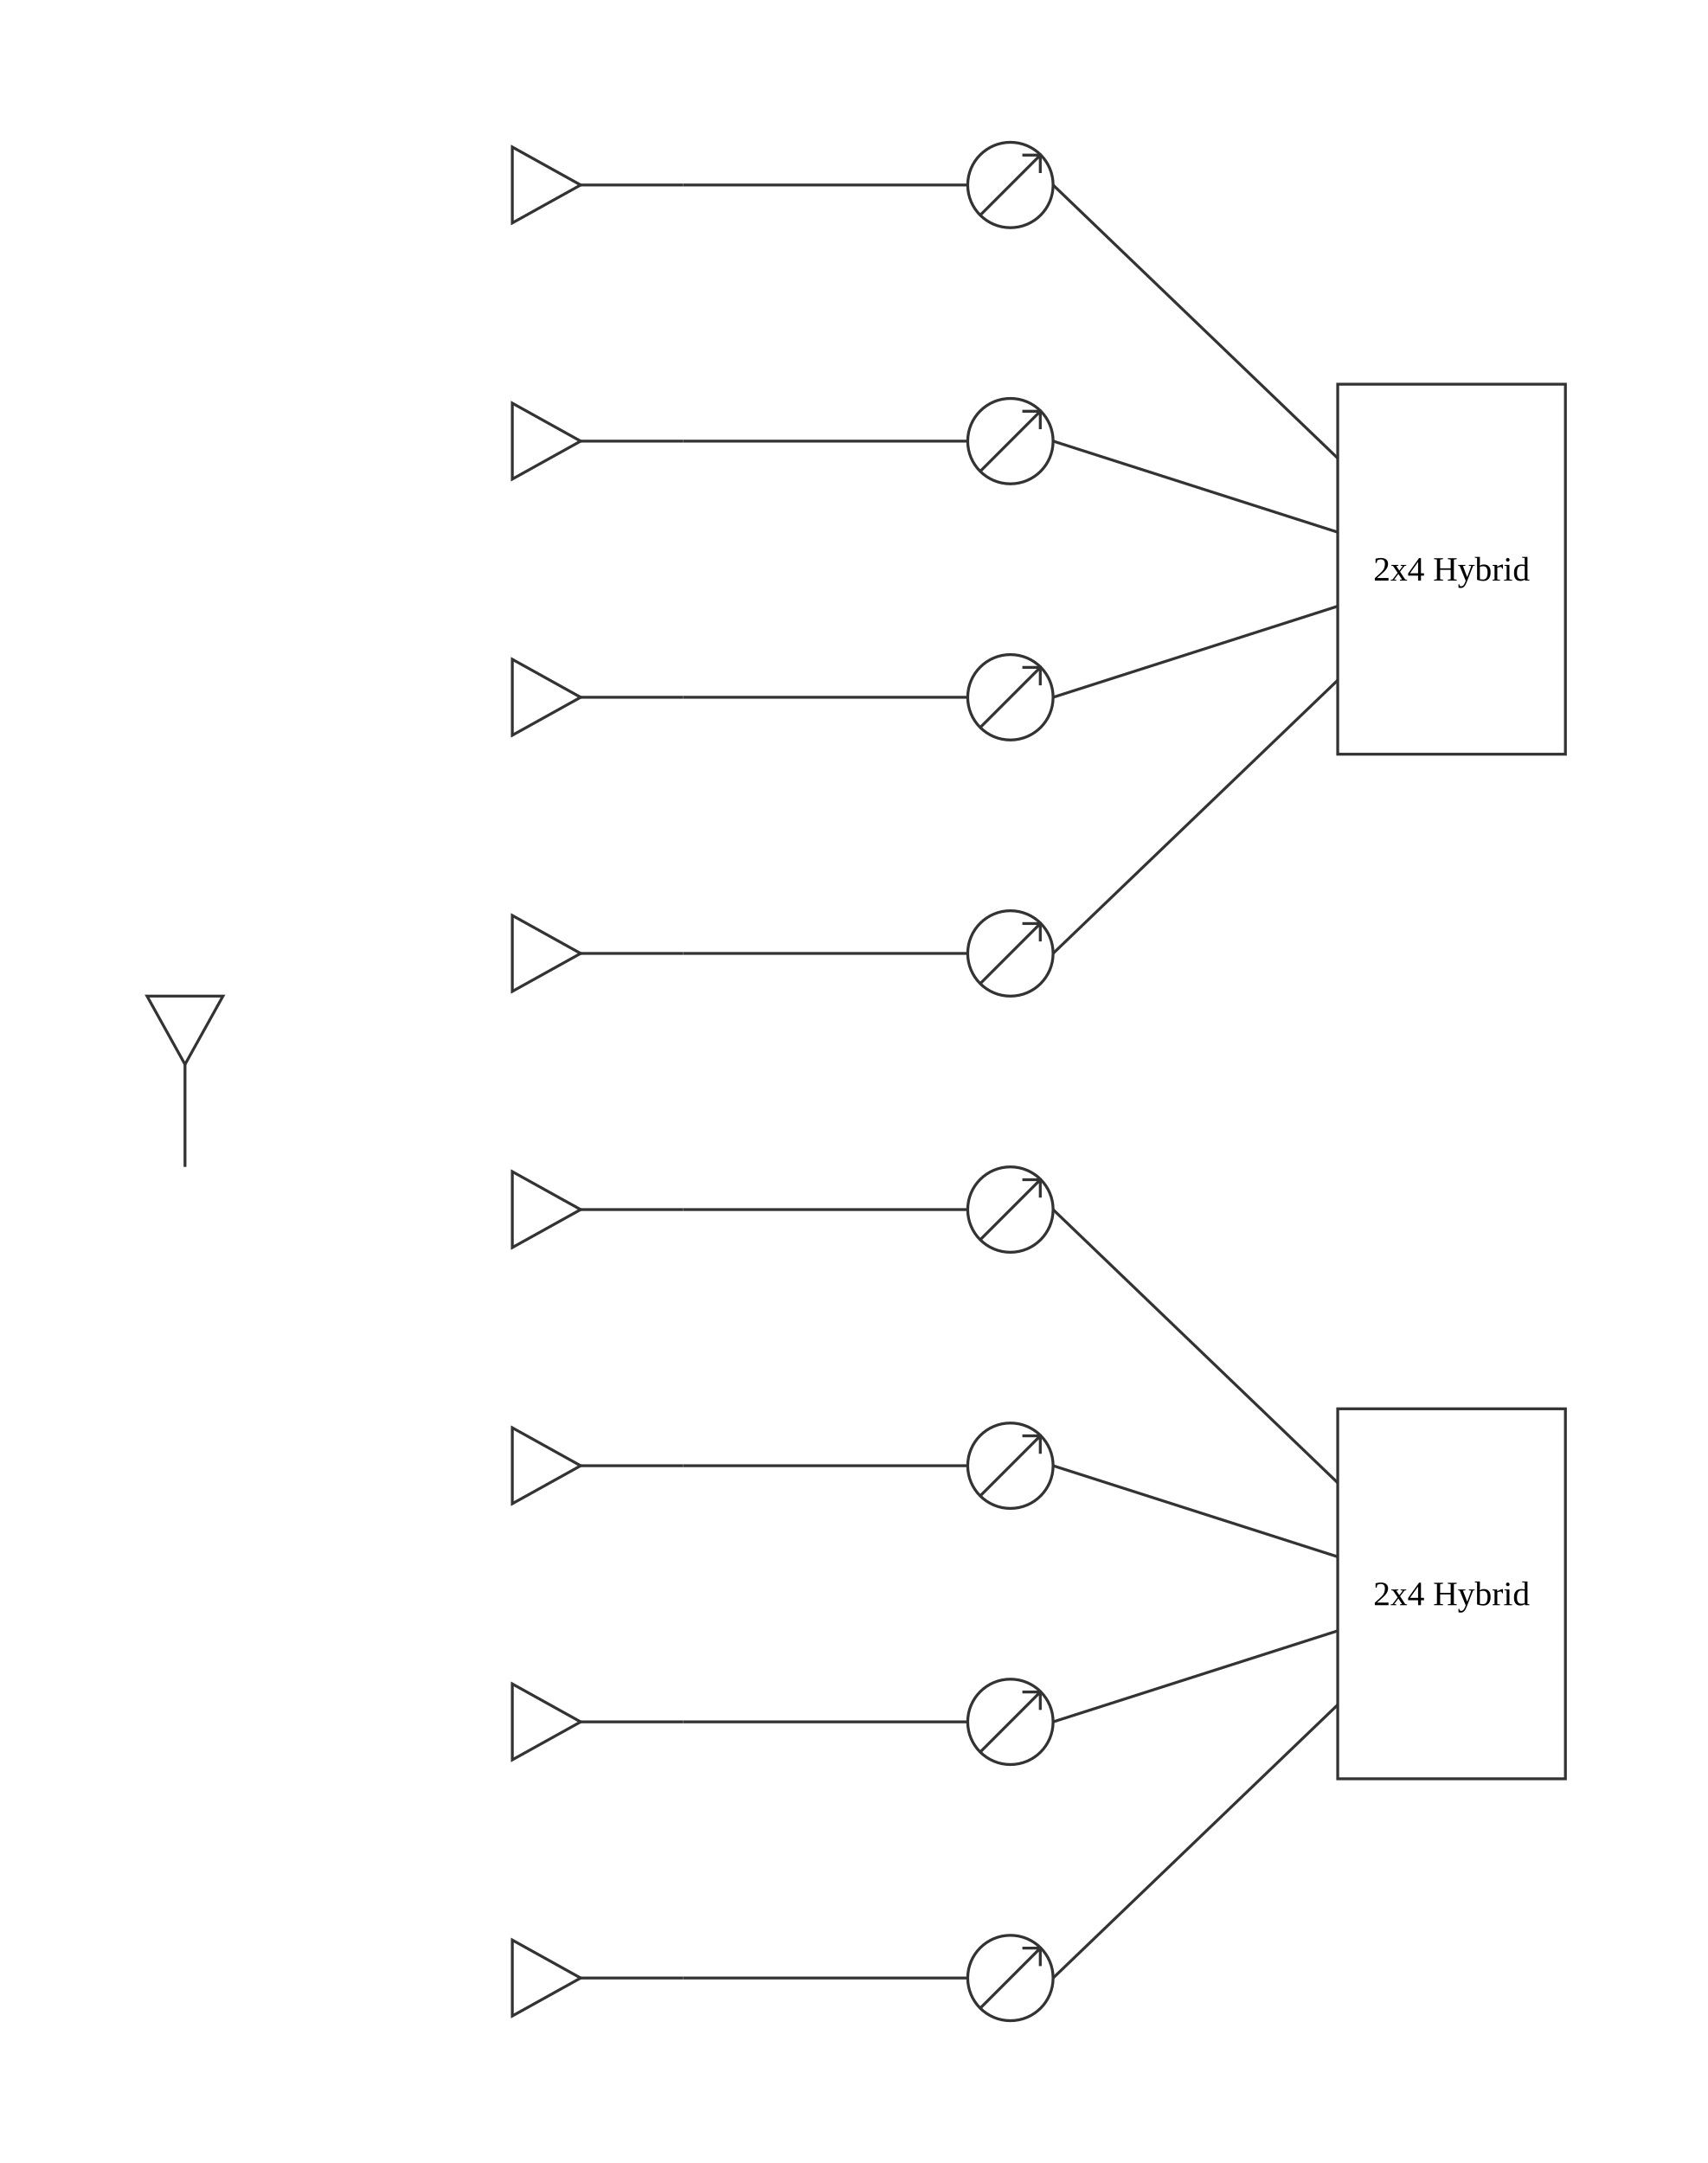
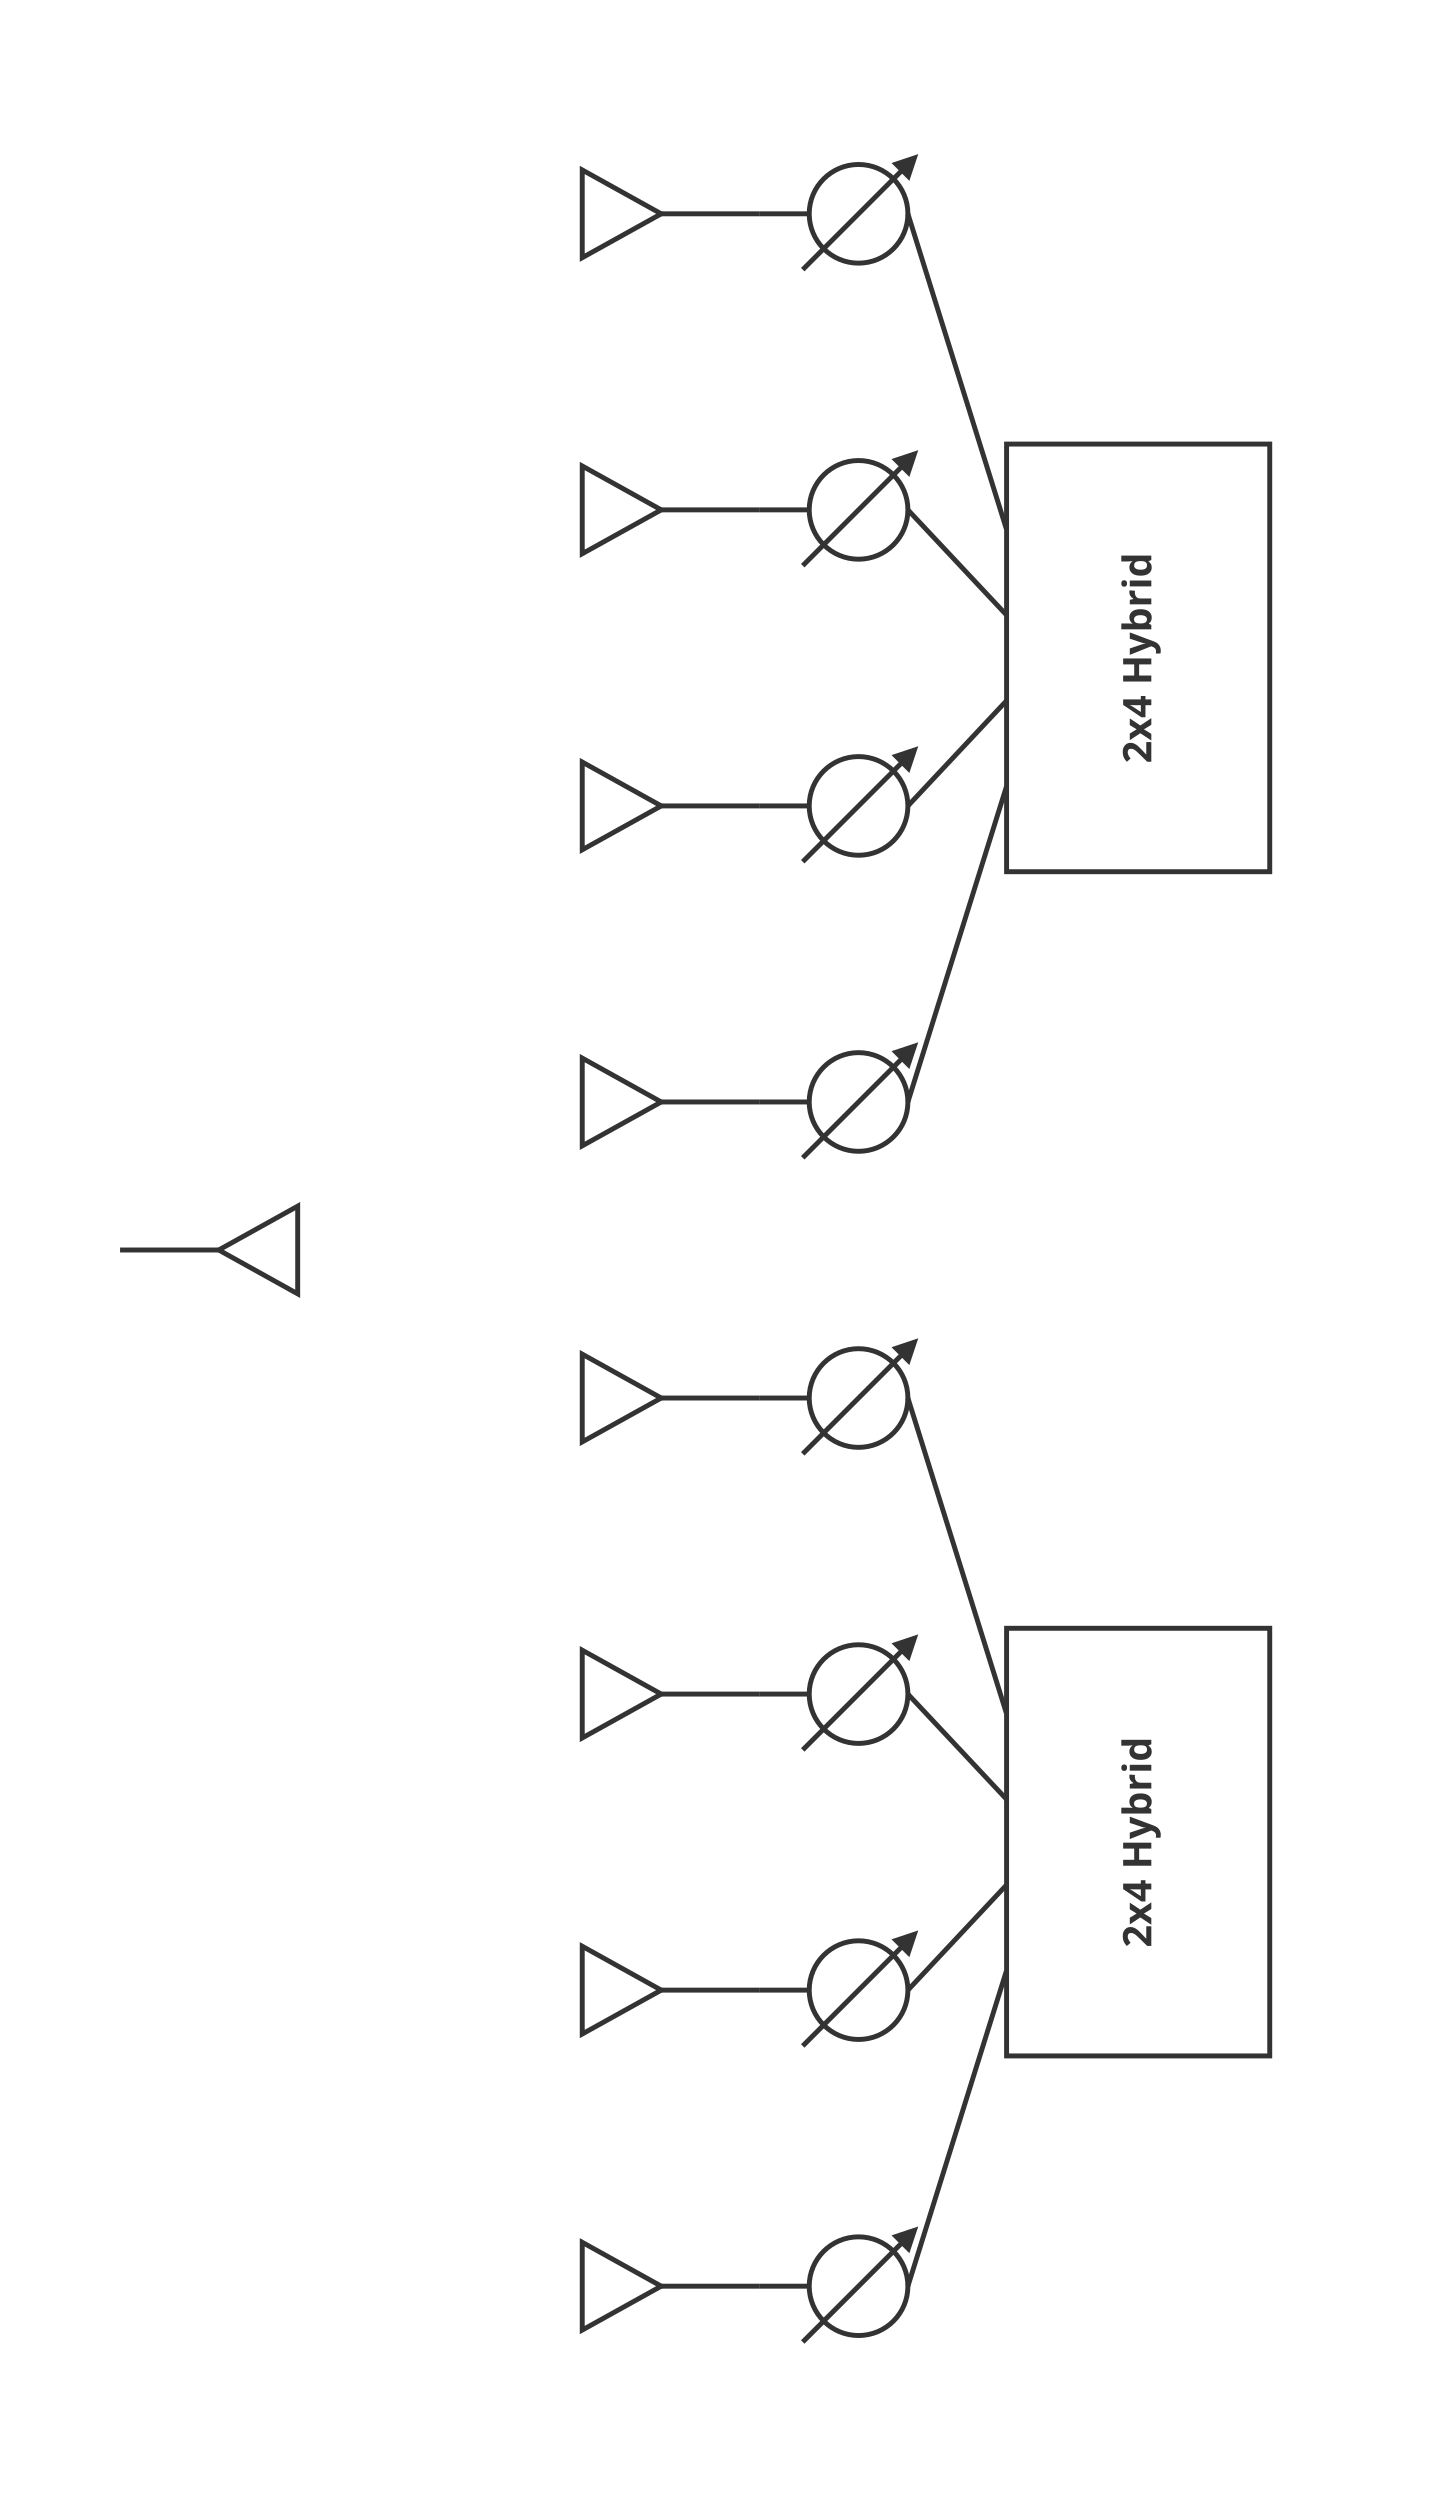
- <svg xmlns="http://www.w3.org/2000/svg" viewBox="0 0 600 760">
+ <svg xmlns="http://www.w3.org/2000/svg" viewBox="0 0 436 760">
  <g id="tx">
-     <line x1="65" y1="374" x2="65" y2="410" stroke="#333" />
-     <path d="M51.667 350 L78.333 350 L65 374 Z" stroke="#333" fill="none" />
+     <line x1="36.5" y1="380" x2="66.5" y2="380" stroke="#333" stroke-width="1.5" />
+     <path d="M90.5 366.667 L90.5 393.333 L66.5 380 Z" stroke="#333" stroke-width="1.5" fill="none" />
  </g>
  <g id="rxSubarrays.1.elements.1.element">
-     <line x1="204" y1="65" x2="240" y2="65" stroke="#333" />
-     <path d="M180 51.667 L180 78.333 L204 65 Z" stroke="#333" fill="none" />
+     <line x1="201" y1="65" x2="231" y2="65" stroke="#333" stroke-width="1.5" />
+     <path d="M177 51.667 L177 78.333 L201 65 Z" stroke="#333" stroke-width="1.5" fill="none" />
  </g>
  <g id="rxSubarrays.1.elements.1.phaseShifter">
-     <circle cx="355" cy="65" r="15" stroke="#333" fill="none" />
-     <path d="M344.5 75.5 L365.5 54.5 M359.2 54.5 L365.5 54.5 L365.5 60.8" stroke="#333" fill="none" />
+     <circle cx="261" cy="65" r="15" stroke="#333" stroke-width="1.5" fill="none" />
+     <path d="M244.029 81.971 L277.971 48.029" stroke="#333" stroke-width="1.5" fill="none" />
+     <path d="M277.971 48.029 L276.114 53.598 L272.402 49.886 Z" stroke="#333" stroke-width="1.5" fill="#333" />
  </g>
  <g id="rxSubarrays.1.elements.2.element">
-     <line x1="204" y1="155" x2="240" y2="155" stroke="#333" />
-     <path d="M180 141.667 L180 168.333 L204 155 Z" stroke="#333" fill="none" />
+     <line x1="201" y1="155" x2="231" y2="155" stroke="#333" stroke-width="1.5" />
+     <path d="M177 141.667 L177 168.333 L201 155 Z" stroke="#333" stroke-width="1.5" fill="none" />
  </g>
  <g id="rxSubarrays.1.elements.2.phaseShifter">
-     <circle cx="355" cy="155" r="15" stroke="#333" fill="none" />
-     <path d="M344.5 165.5 L365.5 144.5 M359.2 144.5 L365.5 144.5 L365.5 150.8" stroke="#333" fill="none" />
+     <circle cx="261" cy="155" r="15" stroke="#333" stroke-width="1.5" fill="none" />
+     <path d="M244.029 171.971 L277.971 138.029" stroke="#333" stroke-width="1.5" fill="none" />
+     <path d="M277.971 138.029 L276.114 143.598 L272.402 139.886 Z" stroke="#333" stroke-width="1.5" fill="#333" />
  </g>
  <g id="rxSubarrays.1.elements.3.element">
-     <line x1="204" y1="245" x2="240" y2="245" stroke="#333" />
-     <path d="M180 231.667 L180 258.333 L204 245 Z" stroke="#333" fill="none" />
+     <line x1="201" y1="245" x2="231" y2="245" stroke="#333" stroke-width="1.5" />
+     <path d="M177 231.667 L177 258.333 L201 245 Z" stroke="#333" stroke-width="1.5" fill="none" />
  </g>
  <g id="rxSubarrays.1.elements.3.phaseShifter">
-     <circle cx="355" cy="245" r="15" stroke="#333" fill="none" />
-     <path d="M344.5 255.5 L365.5 234.5 M359.2 234.5 L365.5 234.5 L365.5 240.8" stroke="#333" fill="none" />
+     <circle cx="261" cy="245" r="15" stroke="#333" stroke-width="1.5" fill="none" />
+     <path d="M244.029 261.971 L277.971 228.029" stroke="#333" stroke-width="1.5" fill="none" />
+     <path d="M277.971 228.029 L276.114 233.598 L272.402 229.886 Z" stroke="#333" stroke-width="1.5" fill="#333" />
  </g>
  <g id="rxSubarrays.1.elements.4.element">
-     <line x1="204" y1="335" x2="240" y2="335" stroke="#333" />
-     <path d="M180 321.667 L180 348.333 L204 335 Z" stroke="#333" fill="none" />
+     <line x1="201" y1="335" x2="231" y2="335" stroke="#333" stroke-width="1.5" />
+     <path d="M177 321.667 L177 348.333 L201 335 Z" stroke="#333" stroke-width="1.5" fill="none" />
  </g>
  <g id="rxSubarrays.1.elements.4.phaseShifter">
-     <circle cx="355" cy="335" r="15" stroke="#333" fill="none" />
-     <path d="M344.5 345.5 L365.5 324.5 M359.2 324.5 L365.5 324.5 L365.5 330.8" stroke="#333" fill="none" />
+     <circle cx="261" cy="335" r="15" stroke="#333" stroke-width="1.5" fill="none" />
+     <path d="M244.029 351.971 L277.971 318.029" stroke="#333" stroke-width="1.5" fill="none" />
+     <path d="M277.971 318.029 L276.114 323.598 L272.402 319.886 Z" stroke="#333" stroke-width="1.5" fill="#333" />
  </g>
  <g id="rxSubarrays.1.combiner">
-     <path d="M470 135 h80 v130 h-80 Z" stroke="#333" fill="none" />
-     <text x="510" y="204" font-size="12" text-anchor="middle">2x4 Hybrid</text>
+     <path d="M306 135 h80 v130 h-80 Z" stroke="#333" stroke-width="1.5" fill="none" />
+     <text x="346" y="204" font-size="12" font-family="sans-serif" font-weight="bold" fill="#333" text-anchor="middle" transform="rotate(-90, 346, 200)">2x4 Hybrid</text>
  </g>
  <g id="rxSubarrays.2.elements.1.element">
-     <line x1="204" y1="425" x2="240" y2="425" stroke="#333" />
-     <path d="M180 411.667 L180 438.333 L204 425 Z" stroke="#333" fill="none" />
+     <line x1="201" y1="425" x2="231" y2="425" stroke="#333" stroke-width="1.5" />
+     <path d="M177 411.667 L177 438.333 L201 425 Z" stroke="#333" stroke-width="1.5" fill="none" />
  </g>
  <g id="rxSubarrays.2.elements.1.phaseShifter">
-     <circle cx="355" cy="425" r="15" stroke="#333" fill="none" />
-     <path d="M344.5 435.5 L365.5 414.5 M359.2 414.5 L365.5 414.5 L365.5 420.8" stroke="#333" fill="none" />
+     <circle cx="261" cy="425" r="15" stroke="#333" stroke-width="1.5" fill="none" />
+     <path d="M244.029 441.971 L277.971 408.029" stroke="#333" stroke-width="1.5" fill="none" />
+     <path d="M277.971 408.029 L276.114 413.598 L272.402 409.886 Z" stroke="#333" stroke-width="1.5" fill="#333" />
  </g>
  <g id="rxSubarrays.2.elements.2.element">
-     <line x1="204" y1="515" x2="240" y2="515" stroke="#333" />
-     <path d="M180 501.667 L180 528.333 L204 515 Z" stroke="#333" fill="none" />
+     <line x1="201" y1="515" x2="231" y2="515" stroke="#333" stroke-width="1.5" />
+     <path d="M177 501.667 L177 528.333 L201 515 Z" stroke="#333" stroke-width="1.5" fill="none" />
  </g>
  <g id="rxSubarrays.2.elements.2.phaseShifter">
-     <circle cx="355" cy="515" r="15" stroke="#333" fill="none" />
-     <path d="M344.5 525.5 L365.5 504.5 M359.2 504.5 L365.5 504.5 L365.5 510.8" stroke="#333" fill="none" />
+     <circle cx="261" cy="515" r="15" stroke="#333" stroke-width="1.5" fill="none" />
+     <path d="M244.029 531.971 L277.971 498.029" stroke="#333" stroke-width="1.5" fill="none" />
+     <path d="M277.971 498.029 L276.114 503.598 L272.402 499.886 Z" stroke="#333" stroke-width="1.5" fill="#333" />
  </g>
  <g id="rxSubarrays.2.elements.3.element">
-     <line x1="204" y1="605" x2="240" y2="605" stroke="#333" />
-     <path d="M180 591.667 L180 618.333 L204 605 Z" stroke="#333" fill="none" />
+     <line x1="201" y1="605" x2="231" y2="605" stroke="#333" stroke-width="1.5" />
+     <path d="M177 591.667 L177 618.333 L201 605 Z" stroke="#333" stroke-width="1.5" fill="none" />
  </g>
  <g id="rxSubarrays.2.elements.3.phaseShifter">
-     <circle cx="355" cy="605" r="15" stroke="#333" fill="none" />
-     <path d="M344.5 615.5 L365.5 594.5 M359.2 594.5 L365.5 594.5 L365.5 600.8" stroke="#333" fill="none" />
+     <circle cx="261" cy="605" r="15" stroke="#333" stroke-width="1.5" fill="none" />
+     <path d="M244.029 621.971 L277.971 588.029" stroke="#333" stroke-width="1.5" fill="none" />
+     <path d="M277.971 588.029 L276.114 593.598 L272.402 589.886 Z" stroke="#333" stroke-width="1.5" fill="#333" />
  </g>
  <g id="rxSubarrays.2.elements.4.element">
-     <line x1="204" y1="695" x2="240" y2="695" stroke="#333" />
-     <path d="M180 681.667 L180 708.333 L204 695 Z" stroke="#333" fill="none" />
+     <line x1="201" y1="695" x2="231" y2="695" stroke="#333" stroke-width="1.5" />
+     <path d="M177 681.667 L177 708.333 L201 695 Z" stroke="#333" stroke-width="1.5" fill="none" />
  </g>
  <g id="rxSubarrays.2.elements.4.phaseShifter">
-     <circle cx="355" cy="695" r="15" stroke="#333" fill="none" />
-     <path d="M344.5 705.5 L365.5 684.5 M359.2 684.5 L365.5 684.5 L365.5 690.8" stroke="#333" fill="none" />
+     <circle cx="261" cy="695" r="15" stroke="#333" stroke-width="1.5" fill="none" />
+     <path d="M244.029 711.971 L277.971 678.029" stroke="#333" stroke-width="1.5" fill="none" />
+     <path d="M277.971 678.029 L276.114 683.598 L272.402 679.886 Z" stroke="#333" stroke-width="1.5" fill="#333" />
  </g>
  <g id="rxSubarrays.2.combiner">
-     <path d="M470 495 h80 v130 h-80 Z" stroke="#333" fill="none" />
-     <text x="510" y="564" font-size="12" text-anchor="middle">2x4 Hybrid</text>
+     <path d="M306 495 h80 v130 h-80 Z" stroke="#333" stroke-width="1.5" fill="none" />
+     <text x="346" y="564" font-size="12" font-family="sans-serif" font-weight="bold" fill="#333" text-anchor="middle" transform="rotate(-90, 346, 560)">2x4 Hybrid</text>
  </g>
-   <line x1="240" y1="65" x2="340" y2="65" stroke="#333" />
-   <line x1="240" y1="155" x2="340" y2="155" stroke="#333" />
-   <line x1="240" y1="245" x2="340" y2="245" stroke="#333" />
-   <line x1="240" y1="335" x2="340" y2="335" stroke="#333" />
-   <line x1="370" y1="65" x2="470" y2="161" stroke="#333" />
-   <line x1="370" y1="155" x2="470" y2="187" stroke="#333" />
-   <line x1="370" y1="245" x2="470" y2="213" stroke="#333" />
-   <line x1="370" y1="335" x2="470" y2="239" stroke="#333" />
-   <line x1="240" y1="425" x2="340" y2="425" stroke="#333" />
-   <line x1="240" y1="515" x2="340" y2="515" stroke="#333" />
-   <line x1="240" y1="605" x2="340" y2="605" stroke="#333" />
-   <line x1="240" y1="695" x2="340" y2="695" stroke="#333" />
-   <line x1="370" y1="425" x2="470" y2="521" stroke="#333" />
-   <line x1="370" y1="515" x2="470" y2="547" stroke="#333" />
-   <line x1="370" y1="605" x2="470" y2="573" stroke="#333" />
-   <line x1="370" y1="695" x2="470" y2="599" stroke="#333" />
+   <line x1="231" y1="65" x2="246" y2="65" stroke="#333" stroke-width="1.5" />
+   <line x1="231" y1="155" x2="246" y2="155" stroke="#333" stroke-width="1.5" />
+   <line x1="231" y1="245" x2="246" y2="245" stroke="#333" stroke-width="1.5" />
+   <line x1="231" y1="335" x2="246" y2="335" stroke="#333" stroke-width="1.5" />
+   <line x1="276" y1="65" x2="306" y2="161" stroke="#333" stroke-width="1.5" />
+   <line x1="276" y1="155" x2="306" y2="187" stroke="#333" stroke-width="1.5" />
+   <line x1="276" y1="245" x2="306" y2="213" stroke="#333" stroke-width="1.5" />
+   <line x1="276" y1="335" x2="306" y2="239" stroke="#333" stroke-width="1.5" />
+   <line x1="231" y1="425" x2="246" y2="425" stroke="#333" stroke-width="1.5" />
+   <line x1="231" y1="515" x2="246" y2="515" stroke="#333" stroke-width="1.5" />
+   <line x1="231" y1="605" x2="246" y2="605" stroke="#333" stroke-width="1.5" />
+   <line x1="231" y1="695" x2="246" y2="695" stroke="#333" stroke-width="1.5" />
+   <line x1="276" y1="425" x2="306" y2="521" stroke="#333" stroke-width="1.5" />
+   <line x1="276" y1="515" x2="306" y2="547" stroke="#333" stroke-width="1.5" />
+   <line x1="276" y1="605" x2="306" y2="573" stroke="#333" stroke-width="1.5" />
+   <line x1="276" y1="695" x2="306" y2="599" stroke="#333" stroke-width="1.5" />
</svg>
